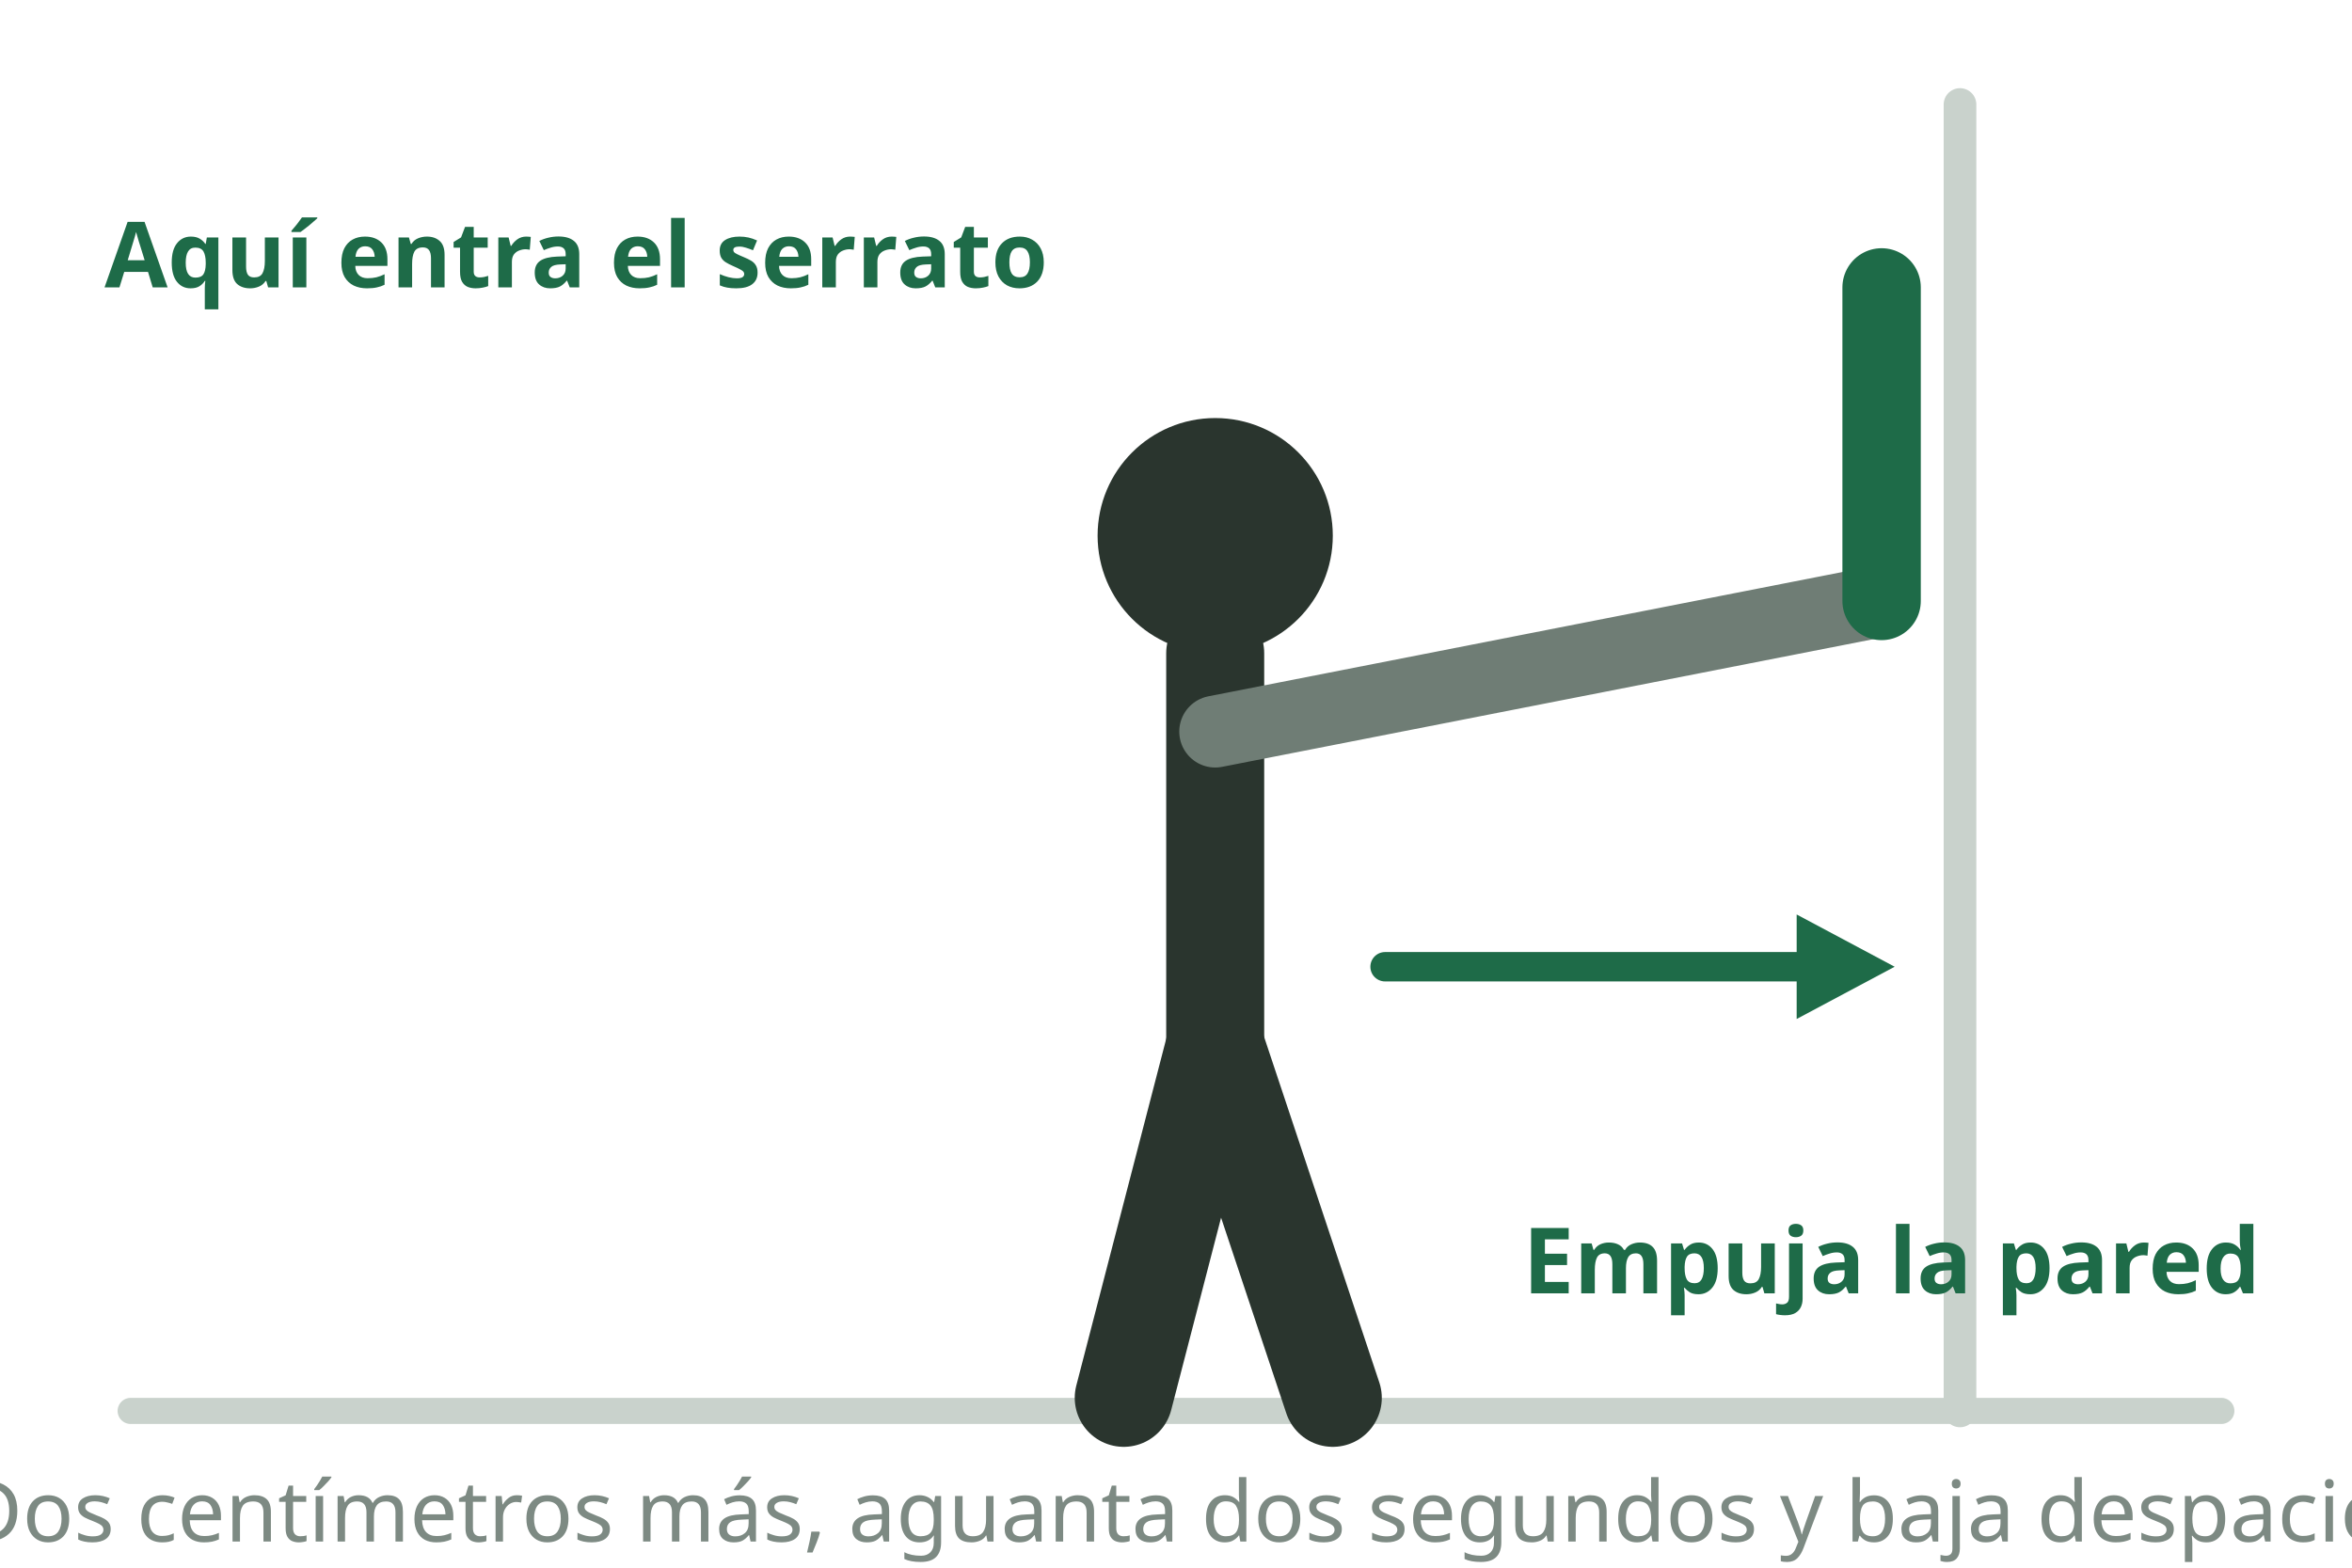
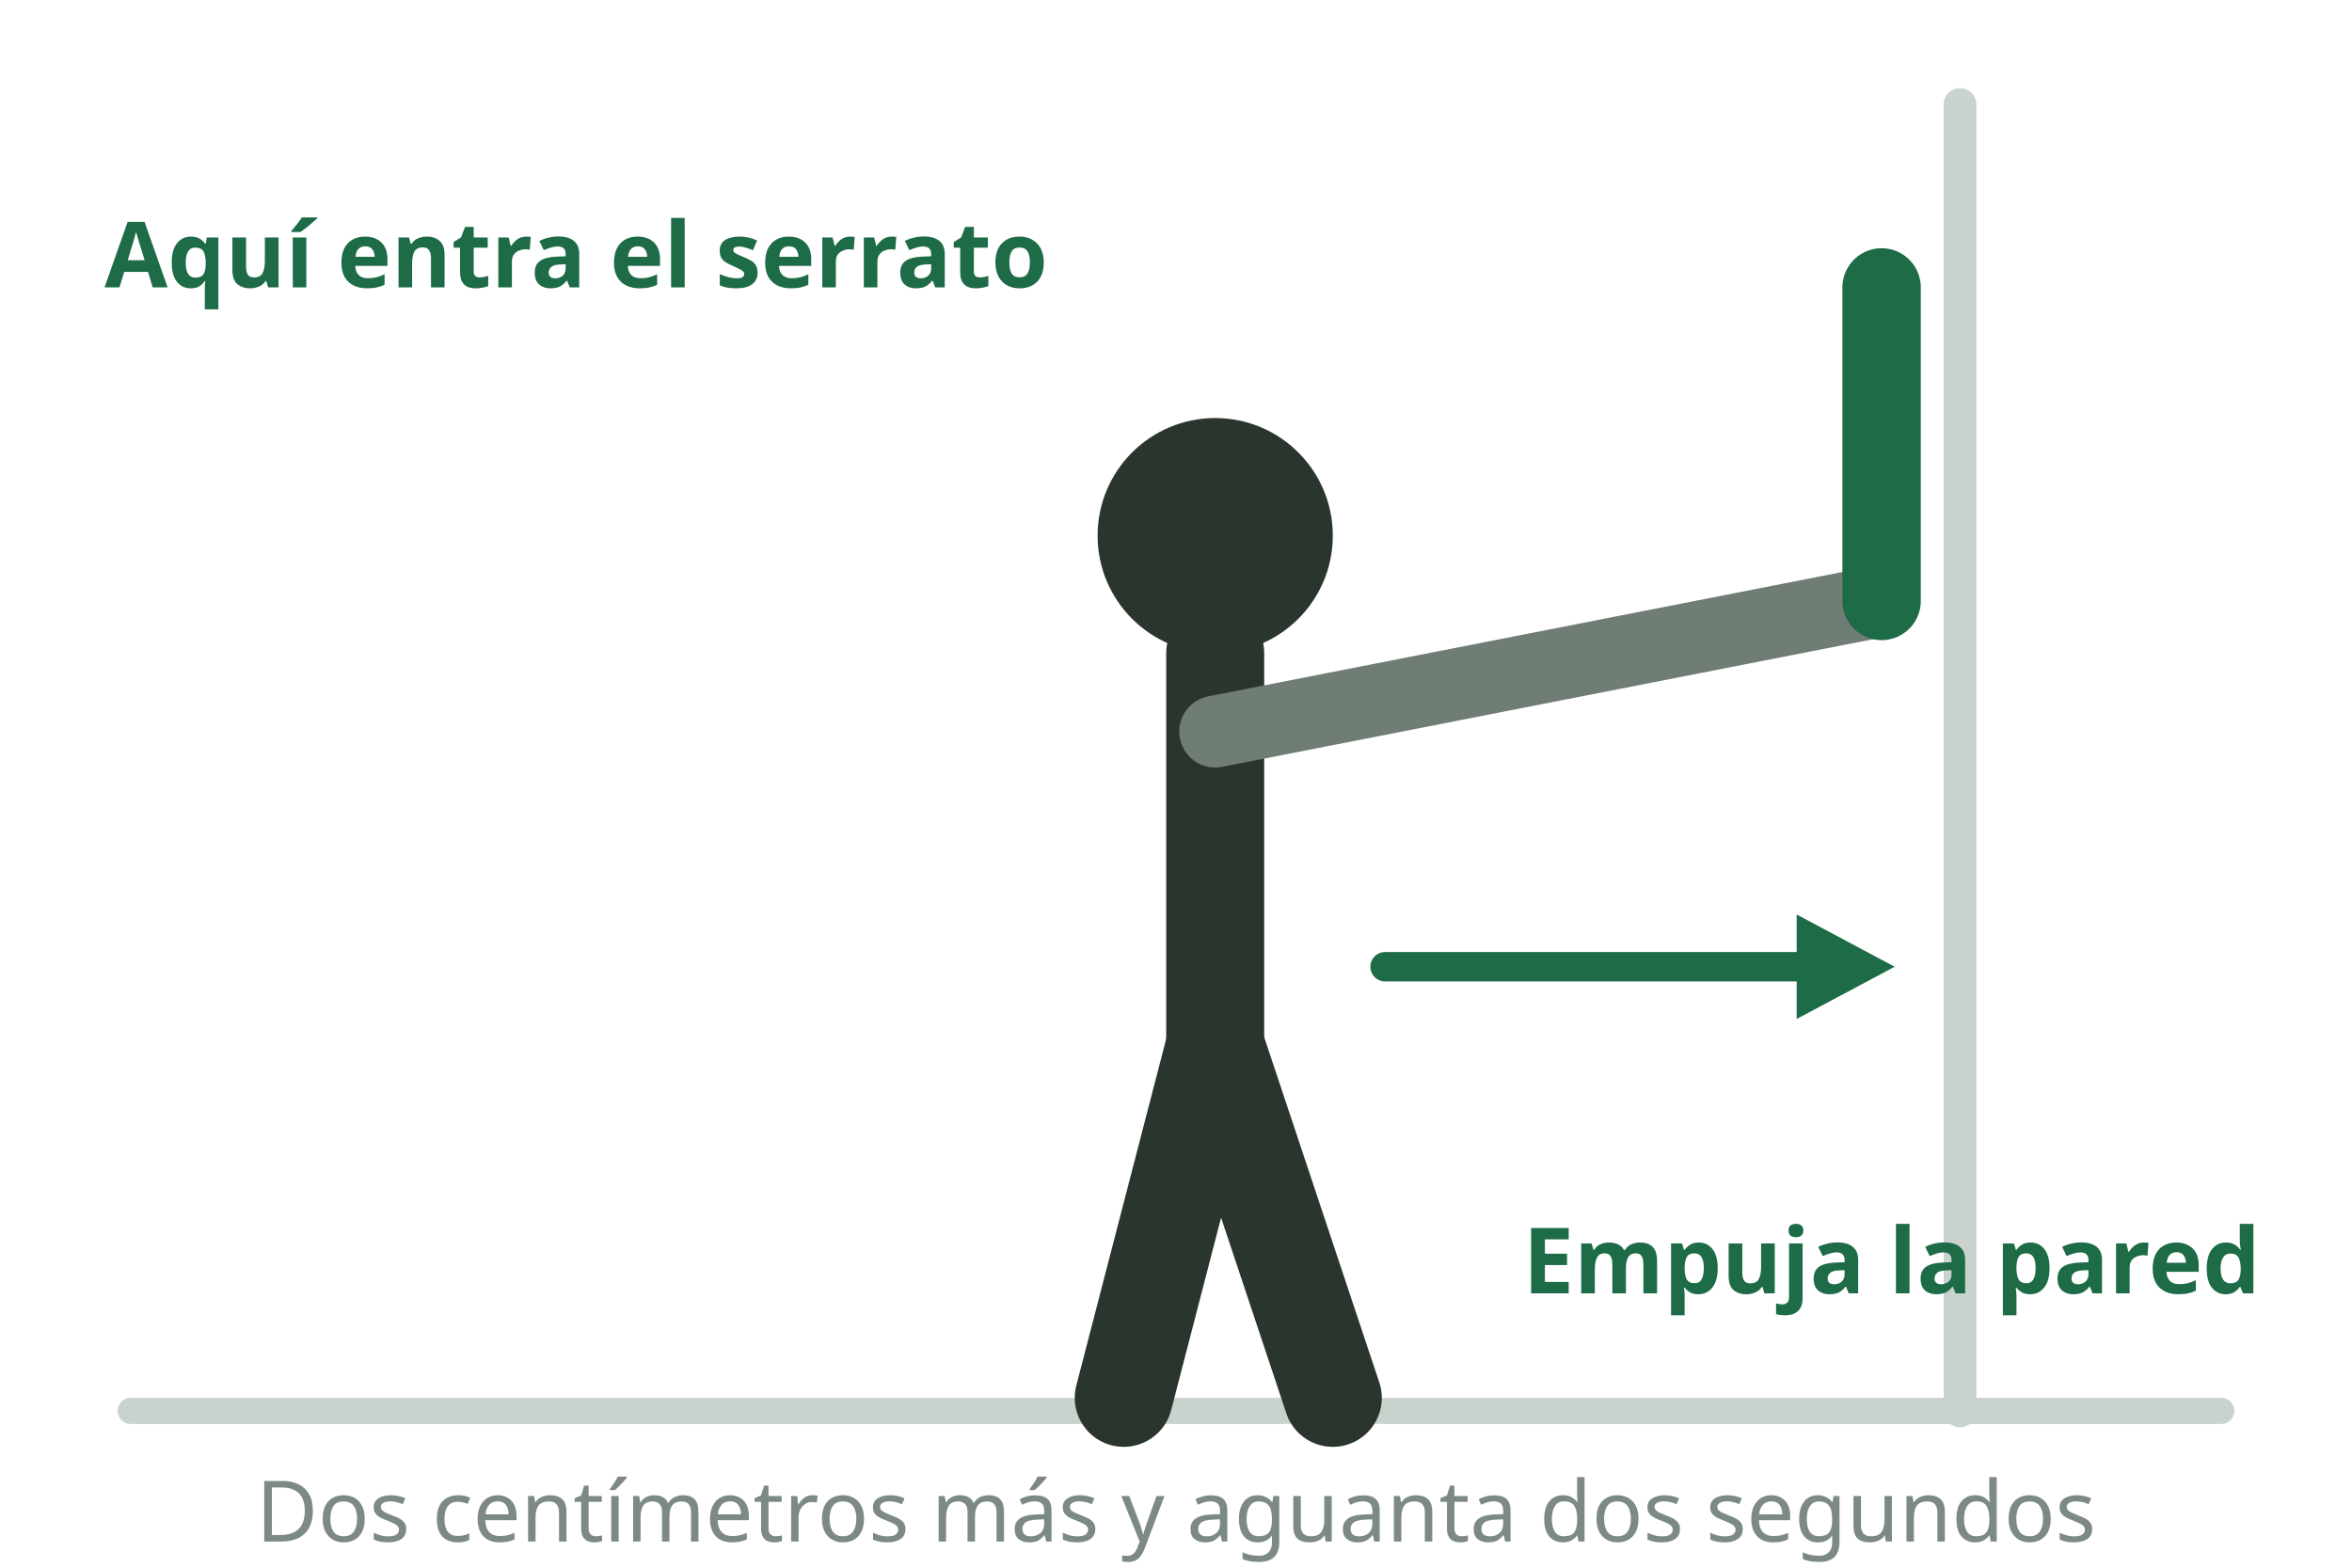
<svg xmlns="http://www.w3.org/2000/svg" viewBox="0 0 360 240" width="360" height="240" role="img" aria-label="Arriba del todo, empuja la pared para alejarla">
  <style>
    .suelo { stroke: #c9d2cc; stroke-width: 4; stroke-linecap: round }
    .pared { stroke: #c9d2cc; stroke-width: 5; stroke-linecap: round }
    .cuerpo { stroke: #2a352e; stroke-width: 15; stroke-linecap: round; fill: none }
    .brazo { stroke: #6f7d75; stroke-width: 11; stroke-linecap: round; fill: none }
    .cabeza { fill: #2a352e }
    .activo { stroke: #1E6B48; stroke-width: 12; stroke-linecap: round; fill: none }
    .antes { stroke: #b9c3bd; stroke-width: 11; stroke-linecap: round; fill: none }
    .banda { stroke: #1E6B48; stroke-width: 3.5; fill: none; stroke-dasharray: 2 6; stroke-linecap: round }
    .flecha { stroke: #1E6B48; stroke-width: 4.5; fill: none; stroke-linecap: round }
    .rot { fill: #1E6B48 }
    .mal { stroke: #c4634f; stroke-width: 5; stroke-linecap: round; fill: none }
    .malrot { fill: #c4634f }
    .guia { stroke: #9aa7a0; stroke-width: 3; stroke-dasharray: 6 6; fill: none }
    .izq { font: 600 14px system-ui, sans-serif; fill: #1E6B48; text-anchor: start }
    .der { font: 600 14px system-ui, sans-serif; fill: #1E6B48; text-anchor: end }
    .cen { font: 600 14px system-ui, sans-serif; fill: #1E6B48; text-anchor: middle }
    .malt { font: 600 14px system-ui, sans-serif; fill: #c4634f; text-anchor: middle }
    .nota { font: 400 13px system-ui, sans-serif; fill: #7d8a83; text-anchor: middle }
  </style>
  <path class="pared" d="M300 16 V216" />
  <line class="suelo" x1="20" y1="216" x2="340" y2="216" />
  <circle class="cabeza" cx="186" cy="82" r="18" />
  <path class="cuerpo" d="M186 100 V160" />
  <path class="cuerpo" d="M186 160 L172 214" />
  <path class="cuerpo" d="M186 160 L204 214" />
  <path class="brazo" d="M186 112 L288 92" />
  <path class="activo" d="M288 92 V44" />
  <path class="flecha" d="M212 148 H278" />
  <path class="rot" d="M290 148 l-15 8 v-16 z" />
  <text class="izq" x="16" y="44">Aquí entra el serrato</text>
  <text class="der" x="346" y="198">Empuja la pared</text>
-   <text class="nota" x="180" y="236">Dos centímetros más, aguanta dos segundos y baja despacio</text>
+   <text class="nota" x="180" y="236">Dos centímetros más y aguanta dos segundos</text>
</svg>
